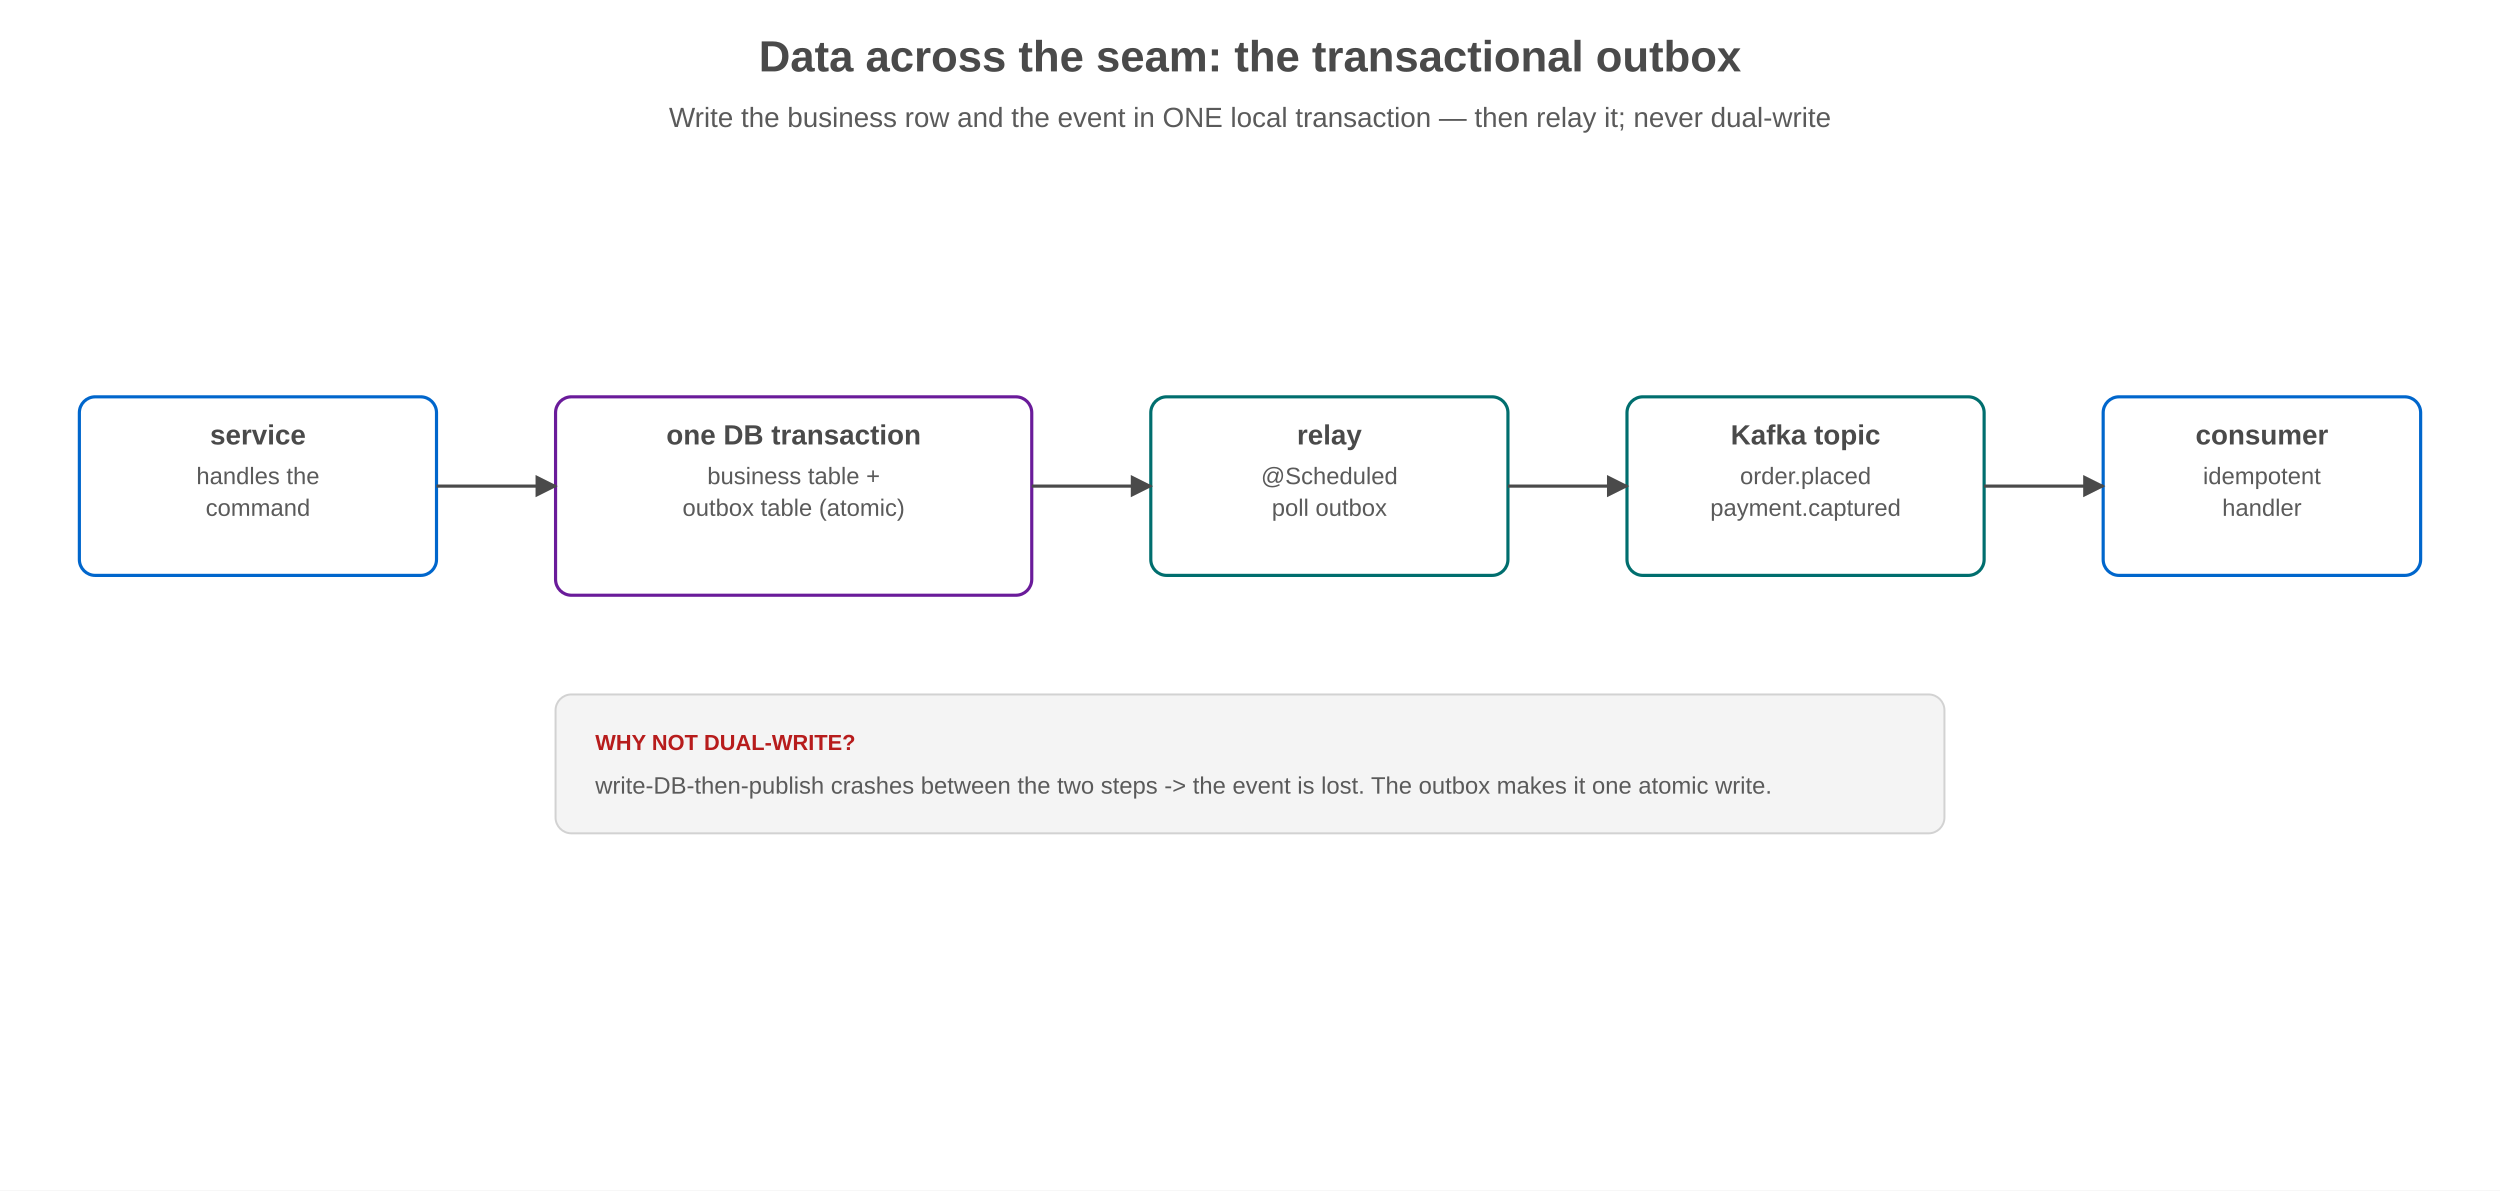
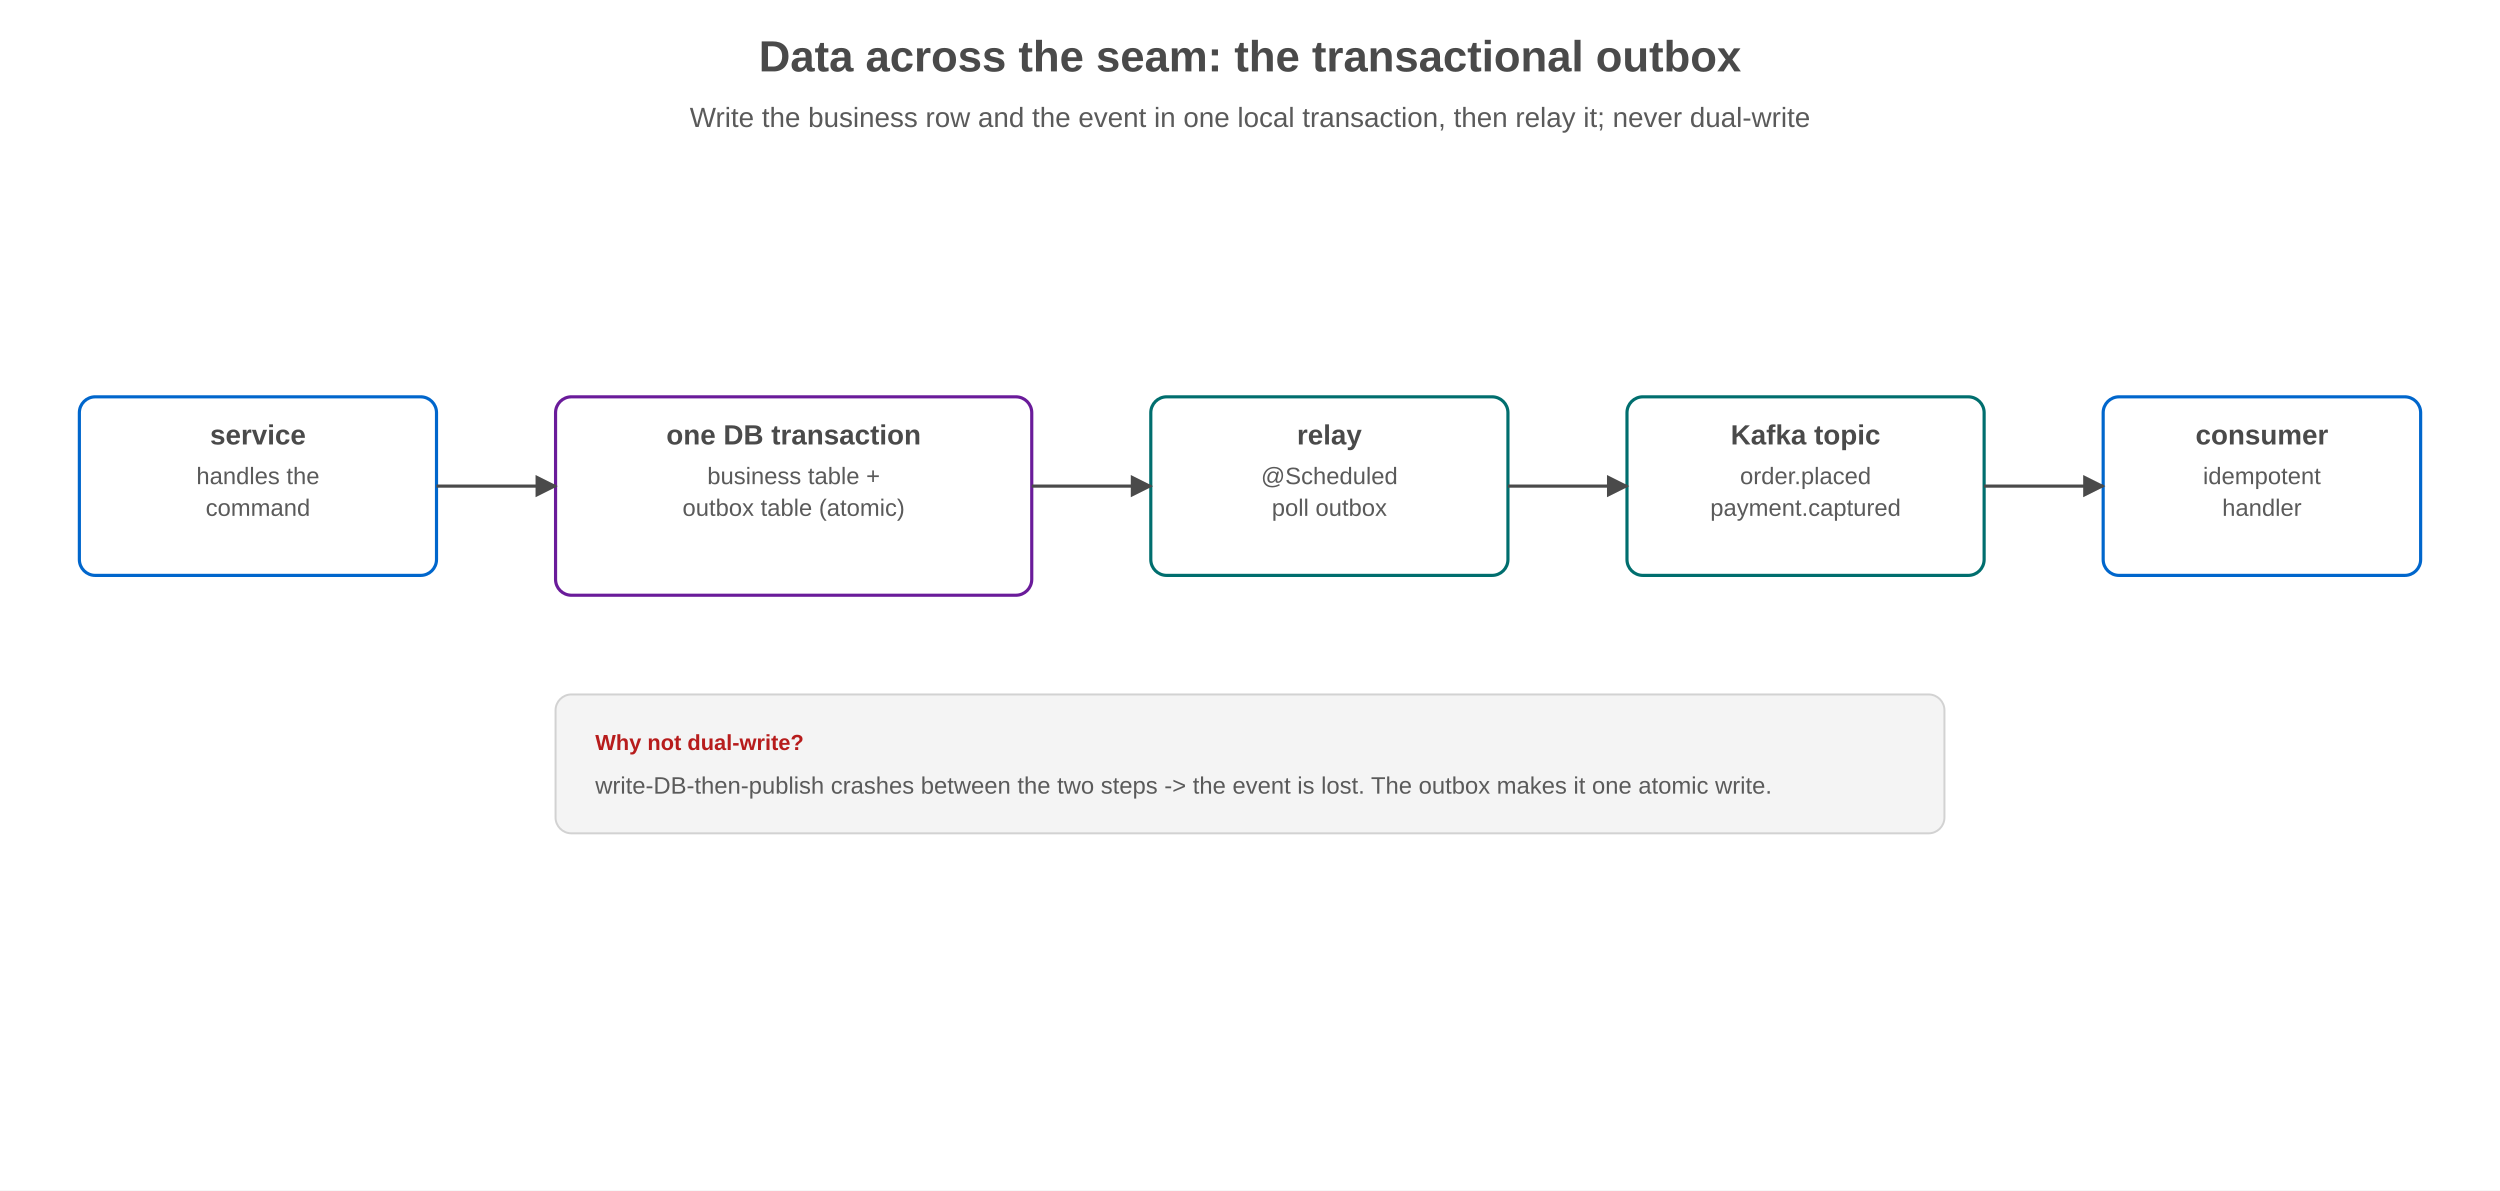
<svg xmlns="http://www.w3.org/2000/svg" viewBox="0 0 1260 600" width="1260" height="600">
  <defs>
    <marker id="_arrow_neutral_0" viewBox="0 0 10 10" refX="9" refY="5" markerWidth="7" markerHeight="7" orient="auto-start-reverse">
      <path d="M 0 0 L 10 5 L 0 10 z" fill="#4A4A4A" />
    </marker>
  </defs>
  <rect x="0" y="0" width="1260" height="600" fill="#FFFFFF" />
  <text x="630.0" y="36" font-family="Overpass, Red Hat Text, Arial, sans-serif" font-size="22" font-weight="bold" fill="#4A4A4A" text-anchor="middle">Data across the seam: the transactional outbox</text>
-   <text x="630.0" y="64" font-family="Overpass, Red Hat Text, Arial, sans-serif" font-size="14" font-weight="normal" fill="#5A5A5A" text-anchor="middle">Write the business row and the event in ONE local transaction — then relay it; never dual-write</text>
+   <text x="630.0" y="64" font-family="Overpass, Red Hat Text, Arial, sans-serif" font-size="14" font-weight="normal" fill="#5A5A5A" text-anchor="middle">Write the business row and the event in one local transaction, then relay it; never dual-write</text>
  <rect x="40" y="200" width="180" height="90" rx="8" ry="8" fill="#FFFFFF" stroke="#0066CC" stroke-width="1.6" />
  <text x="130.0" y="224" font-family="Overpass, Red Hat Text, Arial, sans-serif" font-size="14" font-weight="600" fill="#4A4A4A" text-anchor="middle">service</text>
  <text x="130.0" y="244" font-family="Red Hat Text, Arial, sans-serif" font-size="12" fill="#5A5A5A" text-anchor="middle">handles the</text>
  <text x="130.0" y="260" font-family="Red Hat Text, Arial, sans-serif" font-size="12" fill="#5A5A5A" text-anchor="middle">command</text>
  <rect x="280" y="200" width="240" height="100" rx="8" ry="8" fill="#FFFFFF" stroke="#6A1B9A" stroke-width="1.6" />
  <text x="400.0" y="224" font-family="Overpass, Red Hat Text, Arial, sans-serif" font-size="14" font-weight="600" fill="#4A4A4A" text-anchor="middle">one DB transaction</text>
  <text x="400.0" y="244" font-family="Red Hat Text, Arial, sans-serif" font-size="12" fill="#5A5A5A" text-anchor="middle">business table +</text>
  <text x="400.0" y="260" font-family="Red Hat Text, Arial, sans-serif" font-size="12" fill="#5A5A5A" text-anchor="middle">outbox table (atomic)</text>
  <rect x="580" y="200" width="180" height="90" rx="8" ry="8" fill="#FFFFFF" stroke="#006E6E" stroke-width="1.6" />
  <text x="670.0" y="224" font-family="Overpass, Red Hat Text, Arial, sans-serif" font-size="14" font-weight="600" fill="#4A4A4A" text-anchor="middle">relay</text>
  <text x="670.0" y="244" font-family="Red Hat Text, Arial, sans-serif" font-size="12" fill="#5A5A5A" text-anchor="middle">@Scheduled</text>
  <text x="670.0" y="260" font-family="Red Hat Text, Arial, sans-serif" font-size="12" fill="#5A5A5A" text-anchor="middle">poll outbox</text>
  <rect x="820" y="200" width="180" height="90" rx="8" ry="8" fill="#FFFFFF" stroke="#006E6E" stroke-width="1.6" />
  <text x="910.0" y="224" font-family="Overpass, Red Hat Text, Arial, sans-serif" font-size="14" font-weight="600" fill="#4A4A4A" text-anchor="middle">Kafka topic</text>
  <text x="910.0" y="244" font-family="Red Hat Text, Arial, sans-serif" font-size="12" fill="#5A5A5A" text-anchor="middle">order.placed</text>
  <text x="910.0" y="260" font-family="Red Hat Text, Arial, sans-serif" font-size="12" fill="#5A5A5A" text-anchor="middle">payment.captured</text>
  <rect x="1060" y="200" width="160" height="90" rx="8" ry="8" fill="#FFFFFF" stroke="#0066CC" stroke-width="1.6" />
  <text x="1140.0" y="224" font-family="Overpass, Red Hat Text, Arial, sans-serif" font-size="14" font-weight="600" fill="#4A4A4A" text-anchor="middle">consumer</text>
  <text x="1140.0" y="244" font-family="Red Hat Text, Arial, sans-serif" font-size="12" fill="#5A5A5A" text-anchor="middle">idempotent</text>
  <text x="1140.0" y="260" font-family="Red Hat Text, Arial, sans-serif" font-size="12" fill="#5A5A5A" text-anchor="middle">handler</text>
  <line x1="220" y1="245" x2="280" y2="245" stroke="#4A4A4A" stroke-width="1.6" marker-end="url(#_arrow_neutral_0)" />
  <line x1="520" y1="245" x2="580" y2="245" stroke="#4A4A4A" stroke-width="1.6" marker-end="url(#_arrow_neutral_0)" />
  <line x1="760" y1="245" x2="820" y2="245" stroke="#4A4A4A" stroke-width="1.6" marker-end="url(#_arrow_neutral_0)" />
  <line x1="1000" y1="245" x2="1060" y2="245" stroke="#4A4A4A" stroke-width="1.6" marker-end="url(#_arrow_neutral_0)" />
  <rect x="280" y="350" width="700" height="70" rx="8" ry="8" fill="#F4F4F4" stroke="#D2D2D2" stroke-width="1" />
-   <text x="300" y="378" font-family="Overpass, Red Hat Text, Arial, sans-serif" font-size="11" font-weight="bold" fill="#B71C1C" text-anchor="start">WHY NOT DUAL-WRITE?</text>
+   <text x="300" y="378" font-family="Overpass, Red Hat Text, Arial, sans-serif" font-size="11" font-weight="bold" fill="#B71C1C" text-anchor="start">Why not dual-write?</text>
  <text x="300" y="400" font-family="Overpass, Red Hat Text, Arial, sans-serif" font-size="12" font-weight="normal" fill="#5A5A5A" text-anchor="start">write-DB-then-publish crashes between the two steps -&gt; the event is lost. The outbox makes it one atomic write.</text>
</svg>
